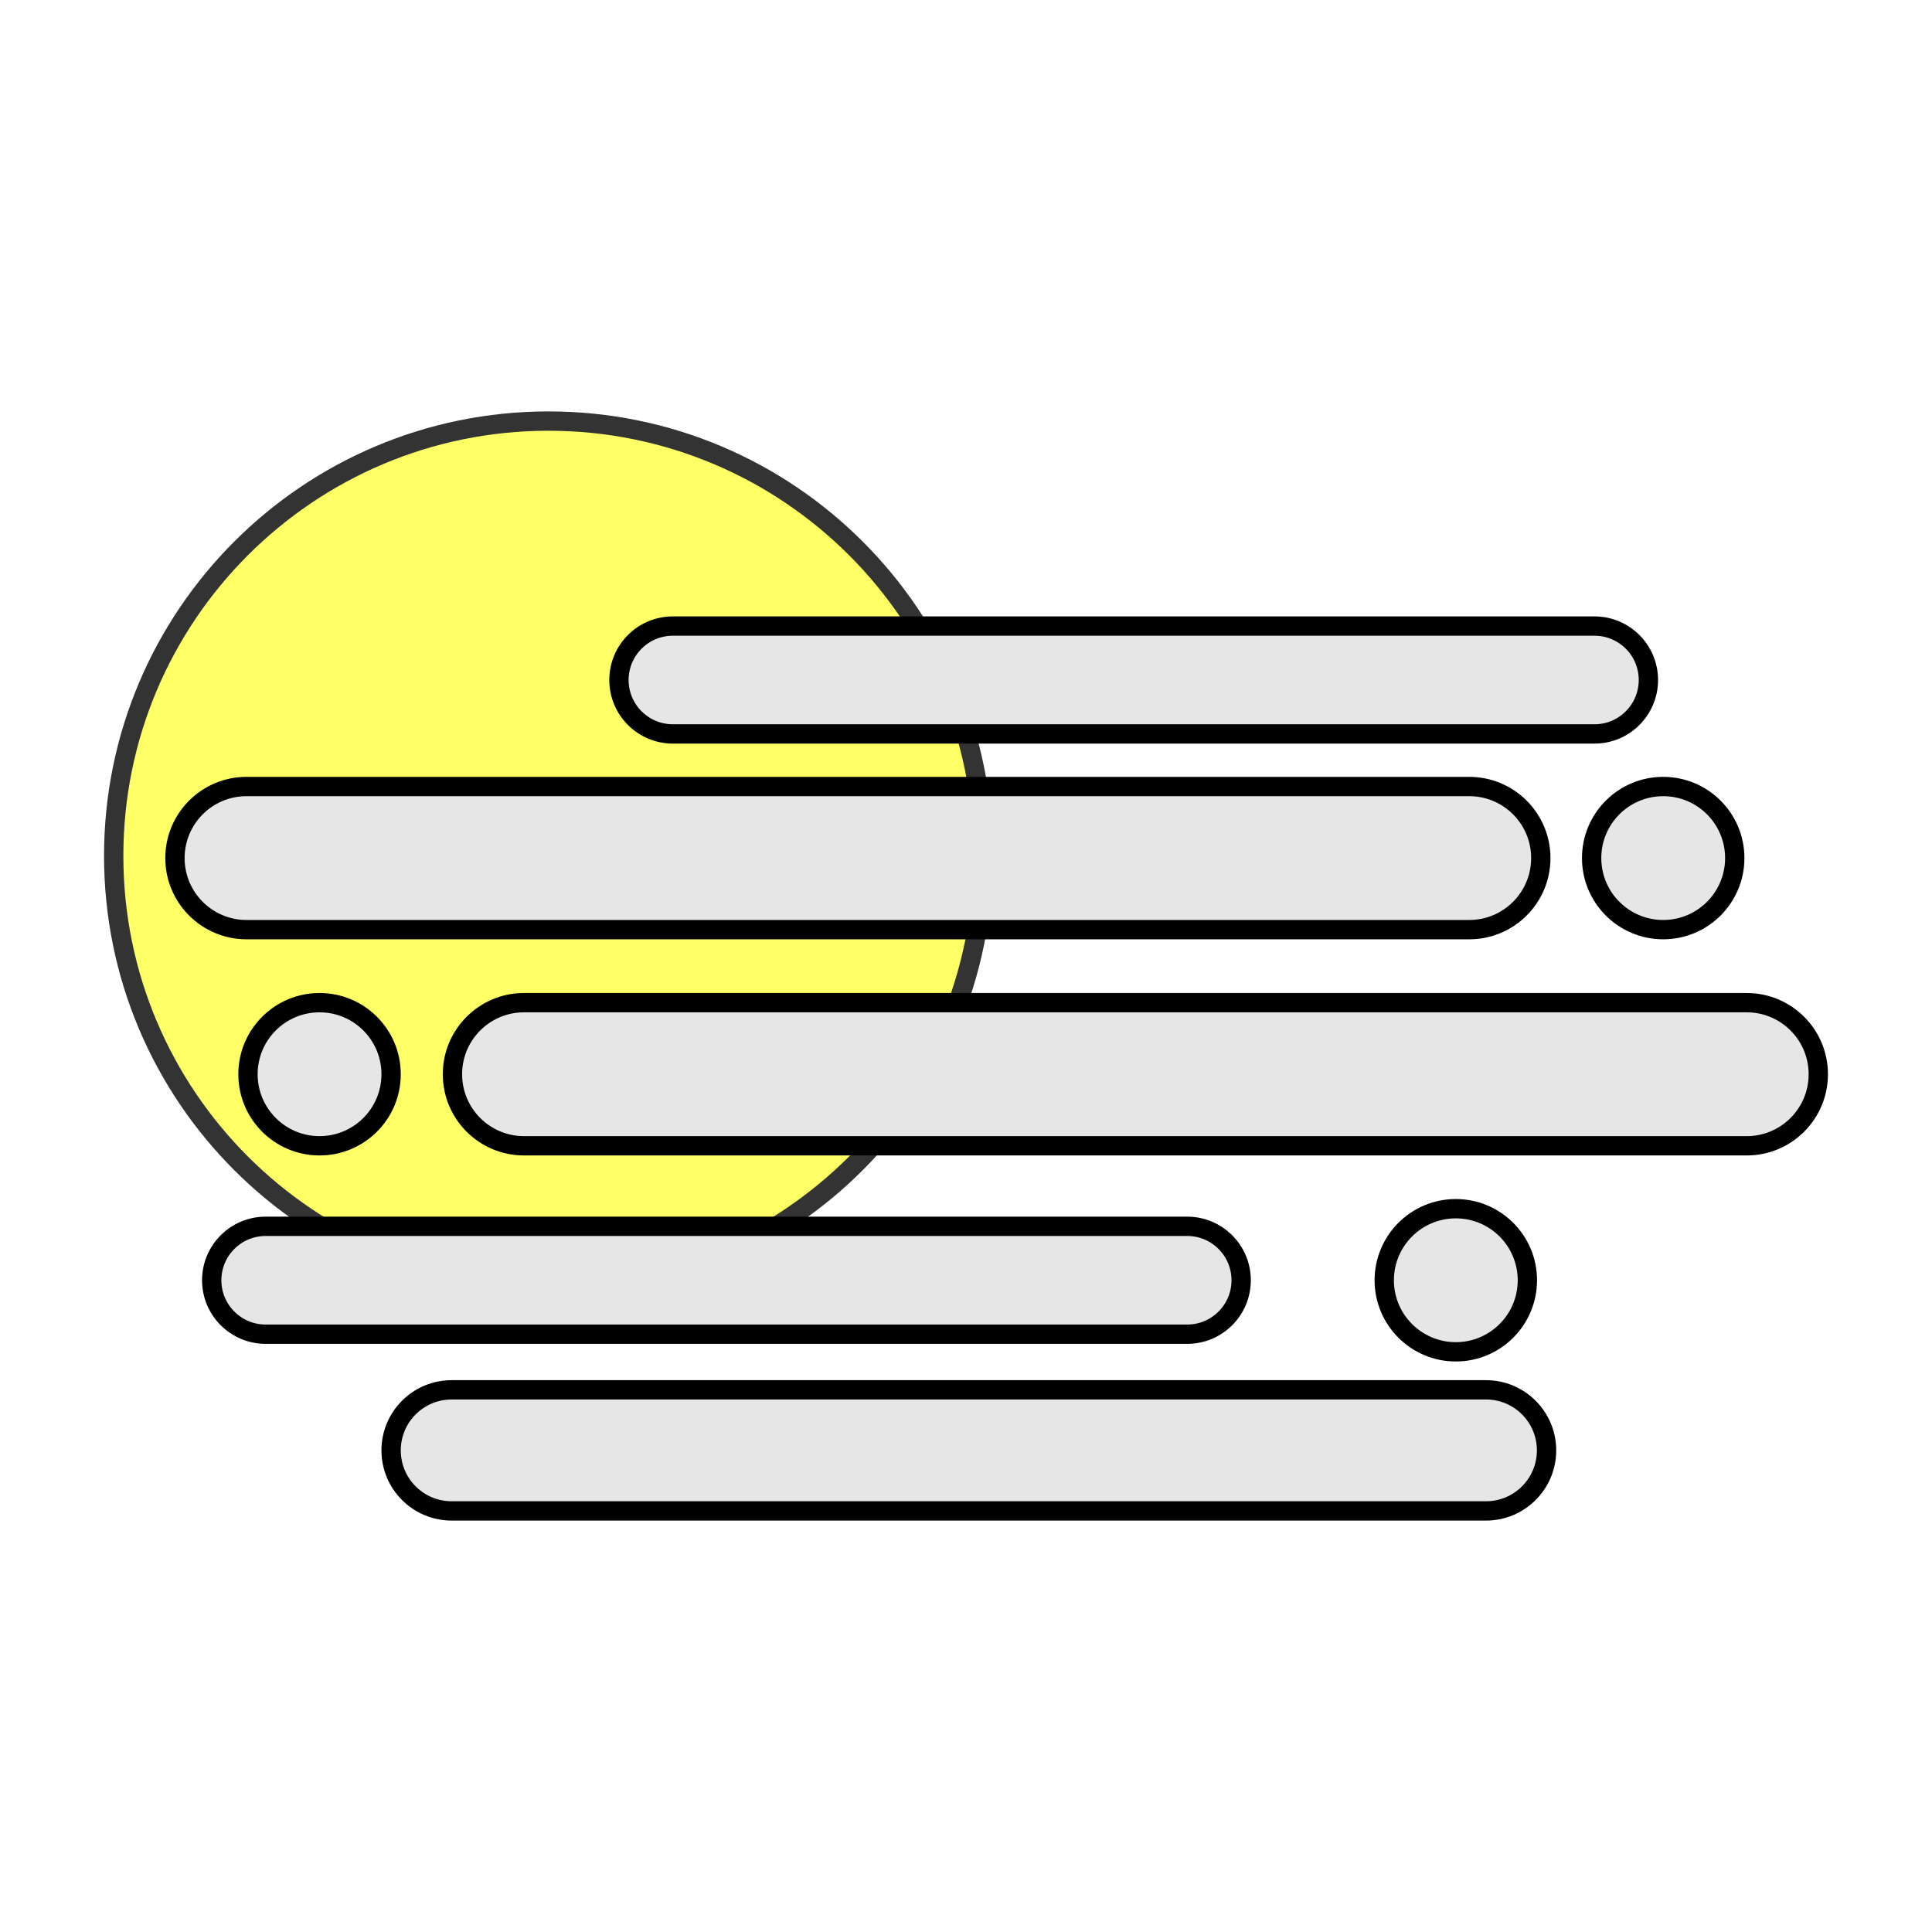
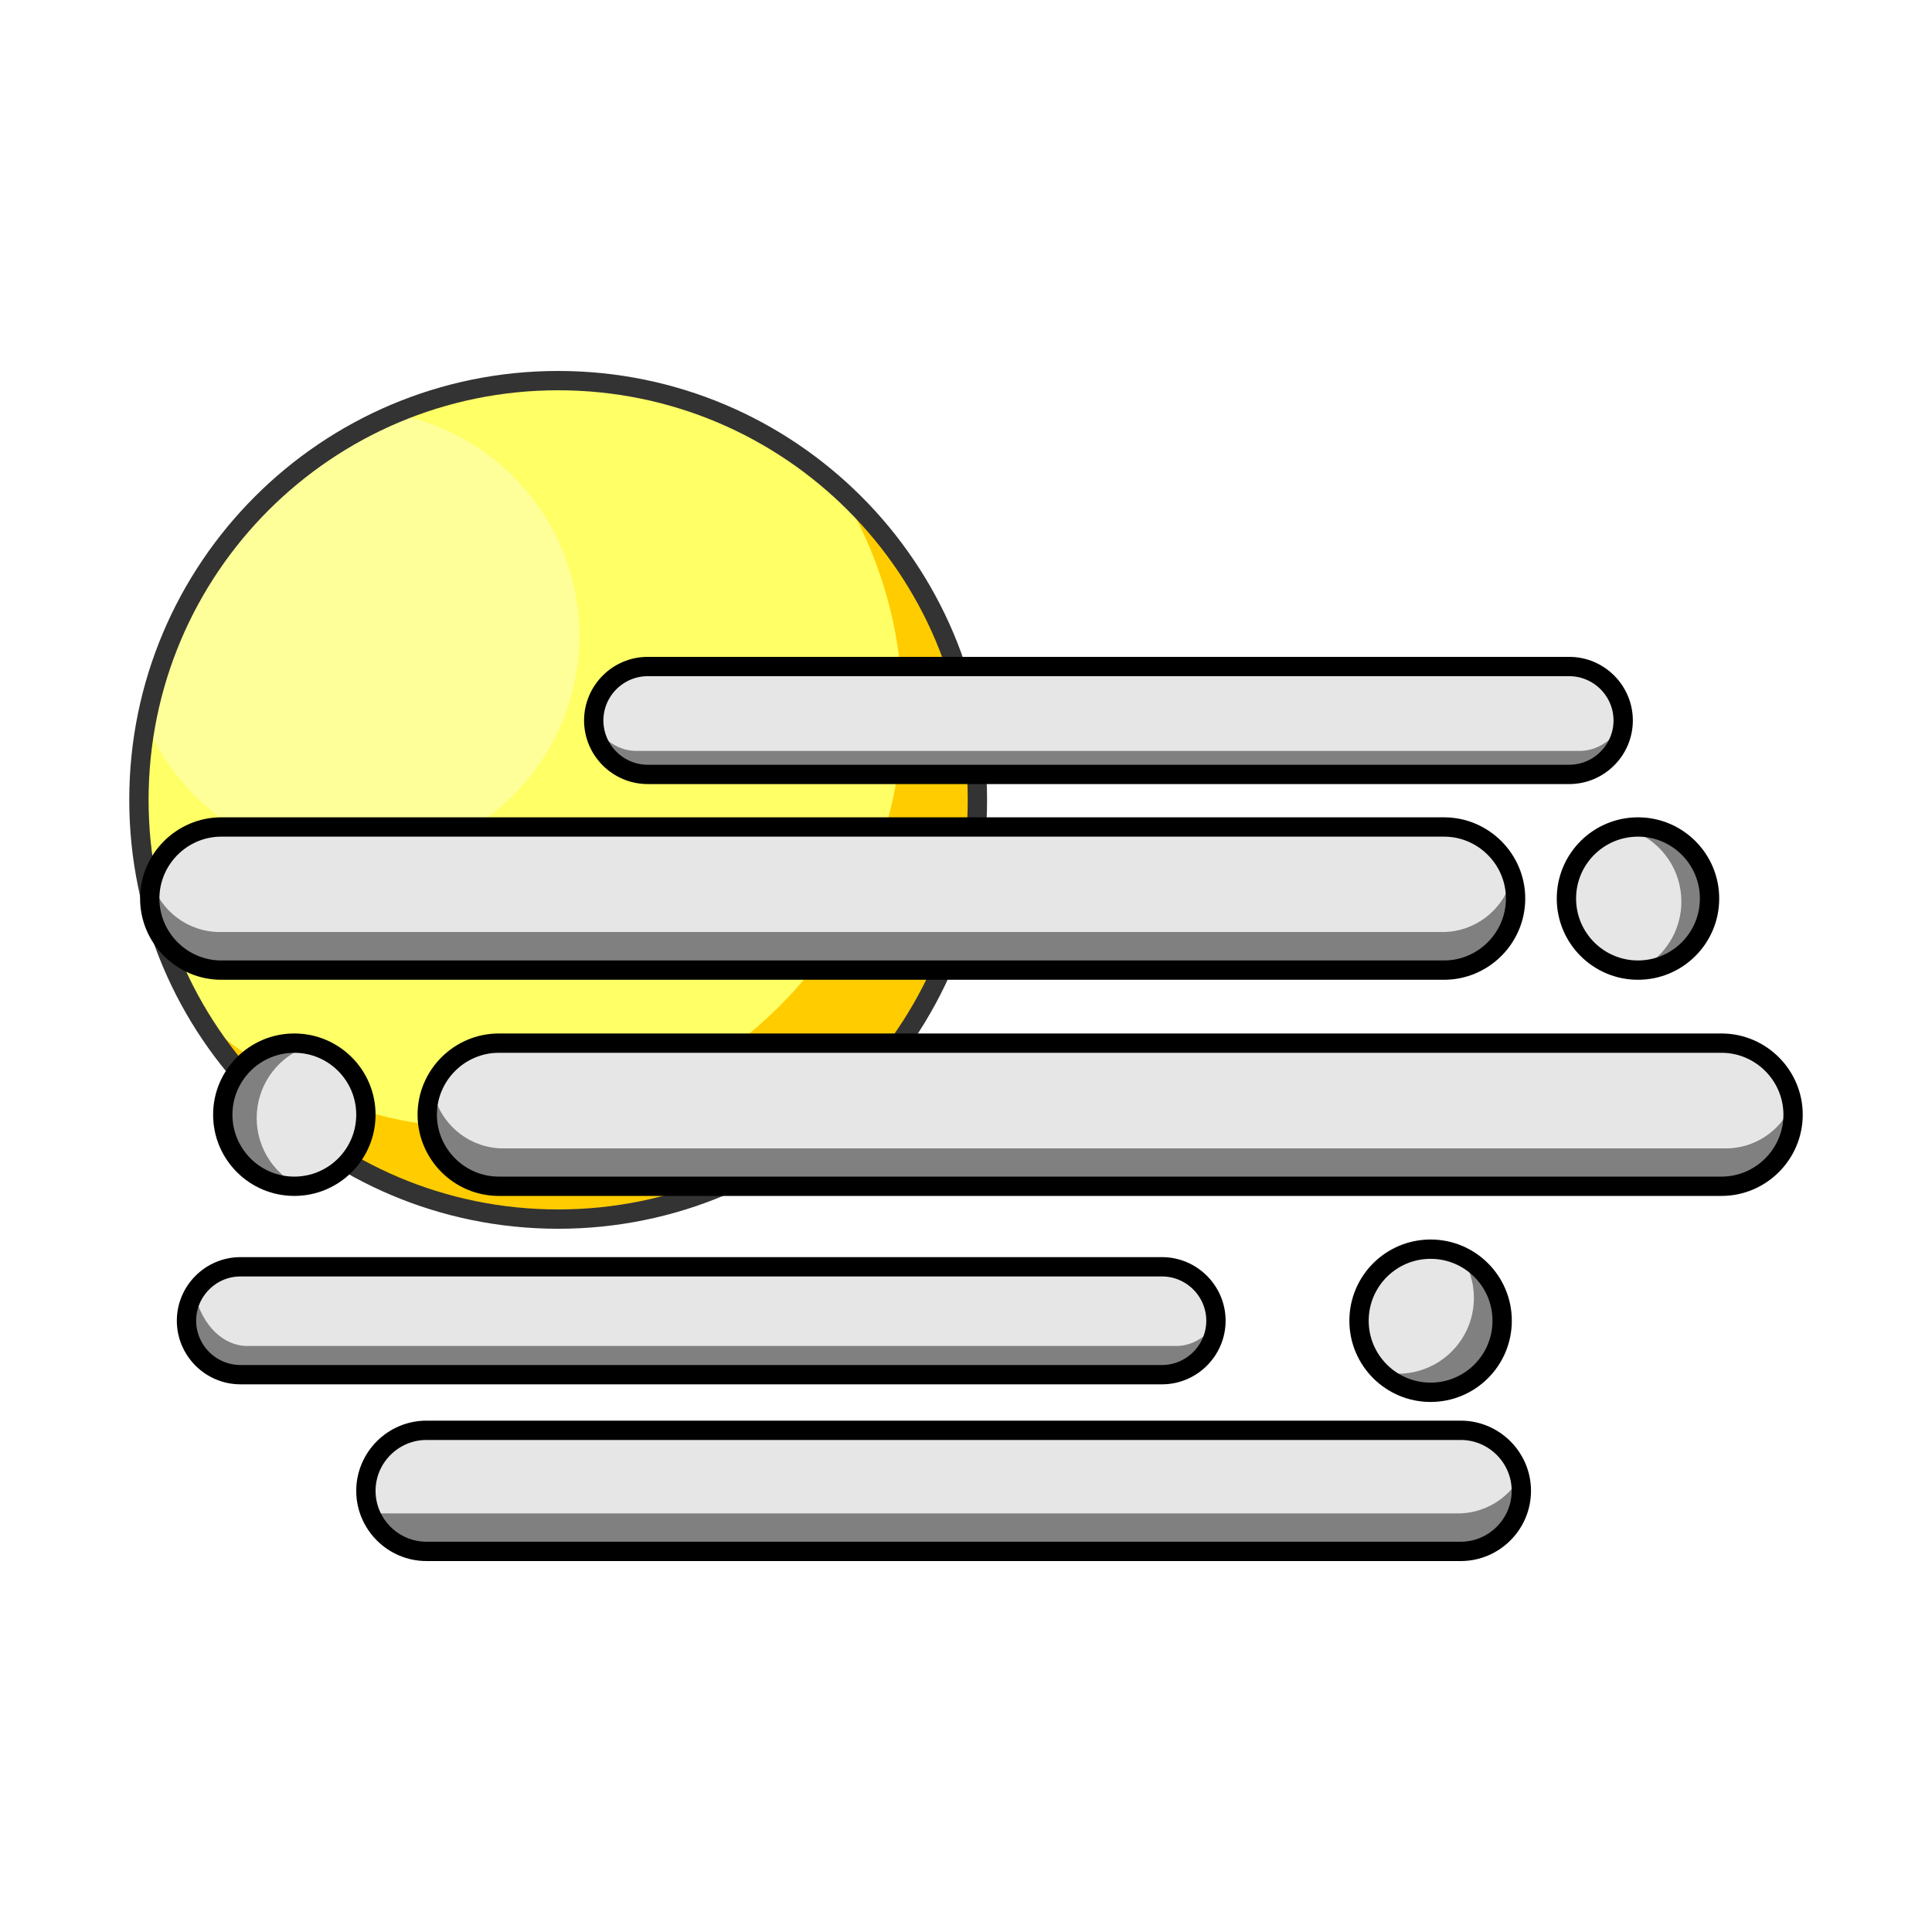
<svg xmlns="http://www.w3.org/2000/svg" xml:space="preserve" width="500px" height="500px" version="1.1" style="shape-rendering:geometricPrecision; text-rendering:geometricPrecision; image-rendering:optimizeQuality; fill-rule:evenodd; clip-rule:evenodd" viewBox="0 0 500 500">
  <defs>
    <style type="text/css">
   
    .str1 {stroke:black;stroke-width:5;stroke-miterlimit:22.926}
    .str0 {stroke:#333333;stroke-width:5;stroke-miterlimit:22.926}
-     .fil1 {fill:#E6E6E6}
+     .str3 {stroke:black;stroke-width:0.756;stroke-miterlimit:22.926}
+     .str2 {stroke:gray;stroke-width:0.756;stroke-miterlimit:22.926}
+     .fil4 {fill:none}
+     .fil6 {fill:gray}
+     .fil5 {fill:#E6E6E6}
+     .fil2 {fill:#FFCC00}
+     .fil1 {fill:#FFCC00}
    .fil0 {fill:#FFFF66}
+     .fil3 {fill:#FFFF99}
   
  </style>
+     <clipPath id="id0">
+       <path d="M144.452 98.502c59.923,0 108.5,48.577 108.5,108.5 0,59.923 -48.577,108.5 -108.5,108.5 -59.923,0 -108.5,-48.577 -108.5,-108.5 0,-59.923 48.577,-108.5 108.5,-108.5z" />
+     </clipPath>
+     <clipPath id="id1">
+       <path d="M57.274 214.023l316.439 0c10.186,0 18.52,8.334 18.52,18.521l0 0c0,10.187 -8.334,18.521 -18.52,18.521l-316.439 0c-10.186,0 -18.52,-8.334 -18.52,-18.521l0 0c0,-10.187 8.334,-18.521 18.52,-18.521z" />
+     </clipPath>
+     <clipPath id="id2">
+       <path d="M129.089 269.964l316.439 0c10.186,0 18.52,8.334 18.52,18.52l0 0.001c0,10.186 -8.334,18.52 -18.52,18.52l-316.439 0c-10.186,0 -18.52,-8.334 -18.52,-18.52l0 -0.001c0,-10.186 8.334,-18.52 18.52,-18.52z" />
+     </clipPath>
+     <clipPath id="id3">
+       <path d="M62.224 327.845l238.503 0c7.678,0 13.959,6.281 13.959,13.959l0 0c0,7.678 -6.281,13.959 -13.959,13.959l-238.503 0c-7.677,0 -13.959,-6.281 -13.959,-13.959l0 0c0,-7.678 6.282,-13.959 13.959,-13.959z" />
+     </clipPath>
+     <clipPath id="id4">
+       <path d="M167.617 172.498l238.503 0c7.678,0 13.959,6.281 13.959,13.959l0 0c0,7.678 -6.281,13.959 -13.959,13.959l-238.503 0c-7.678,0 -13.959,-6.281 -13.959,-13.959l0 0c0,-7.678 6.281,-13.959 13.959,-13.959z" />
+     </clipPath>
+     <clipPath id="id5">
+       <path d="M110.361 370.163l267.693 0c8.618,0 15.668,7.05 15.668,15.667l0 0.001c0,8.617 -7.05,15.667 -15.668,15.667l-267.693 0c-8.617,0 -15.667,-7.05 -15.667,-15.667l0 -0.001c0,-8.617 7.05,-15.667 15.667,-15.667z" />
+     </clipPath>
+     <clipPath id="id6">
+       <path d="M423.909 214.023c10.228,0 18.52,8.292 18.52,18.521 0,10.228 -8.292,18.52 -18.52,18.52 -10.229,0 -18.521,-8.292 -18.521,-18.52 0,-10.229 8.292,-18.521 18.521,-18.521z" />
+     </clipPath>
+     <clipPath id="id7">
+       <path d="M76.173 269.964c10.229,0 18.52,8.292 18.52,18.52 0,10.229 -8.291,18.521 -18.52,18.521 -10.229,0 -18.52,-8.292 -18.52,-18.521 0,-10.228 8.291,-18.52 18.52,-18.52z" />
+     </clipPath>
+     <clipPath id="id8">
+       <path d="M370.236 323.284c10.229,0 18.521,8.292 18.521,18.52 0,10.229 -8.292,18.521 -18.521,18.521 -10.228,0 -18.52,-8.292 -18.52,-18.521 0,-10.228 8.292,-18.52 18.52,-18.52z" />
+     </clipPath>
  </defs>
  <g id="Layer_x0020_1">
-     <g id="_1298905928">
-       <path class="fil0 str0" d="M141.95 108.975c62.146,0 112.525,50.379 112.525,112.525 0,62.145 -50.379,112.524 -112.525,112.524 -62.145,0 -112.524,-50.379 -112.524,-112.524 0,-62.146 50.379,-112.525 112.524,-112.525z" />
-       <g>
-         <rect class="fil1 str1" x="45.279" y="203.55" width="353.479" height="37.041" rx="18.521" ry="18.521" />
-         <rect class="fil1 str1" x="117.094" y="259.49" width="353.479" height="37.041" rx="18.521" ry="18.521" />
-         <rect class="fil1 str1" x="54.791" y="317.371" width="266.421" height="27.918" rx="13.959" ry="13.959" />
-         <rect class="fil1 str1" x="160.183" y="162.024" width="266.421" height="27.918" rx="13.959" ry="13.959" />
-         <rect class="fil1 str1" x="101.219" y="359.689" width="299.027" height="31.335" rx="15.668" ry="15.668" />
-         <circle class="fil1 str1" cx="430.434" cy="222.07" r="18.52" />
-         <circle class="fil1 str1" cx="82.698" cy="278.01" r="18.52" />
-         <circle class="fil1 str1" cx="376.762" cy="331.331" r="18.52" />
+     <g id="_1292599752">
+       <path class="fil0" d="M144.452 98.502c59.923,0 108.5,48.577 108.5,108.5 0,59.923 -48.577,108.5 -108.5,108.5 -59.923,0 -108.5,-48.577 -108.5,-108.5 0,-59.923 48.577,-108.5 108.5,-108.5z" />
+       <g style="clip-path:url(#id0)">
+         <g>
+           <path id="1" class="fil1" d="M221.528 134.118c23.645,19.865 38.679,49.648 38.679,82.946 0,59.807 -48.483,108.29 -108.29,108.29 -41.925,0 -78.282,-23.828 -96.277,-58.678 18.823,15.814 43.102,25.344 69.611,25.344 59.806,0 108.289,-48.483 108.289,-108.29 0,-17.881 -4.337,-34.748 -12.012,-49.612z" />
+           <path class="fil2" d="M9.148 191.325c0.503,2.264 0.777,4.68 0.777,7.186l0 0.001c0,12.681 -6.975,23.056 -15.5,23.056l-35.001 0c-8.525,0 -15.499,-10.375 -15.499,-23.056l0 -0.001c0,-0.923 0.038,-1.833 0.11,-2.729 2.042,9.19 7.883,15.87 14.722,15.87l35.001 0c7.905,0 14.475,-8.92 15.39,-20.327z" />
+           <path class="fil2" d="M345.815 223.19c0.503,-2.264 0.777,-4.68 0.777,-7.186l0 -0.001c0,-12.681 -6.975,-23.056 -15.5,-23.056l-35.001 0c-8.524,0 -15.499,10.375 -15.499,23.056l0 0.001c0,0.923 0.038,1.833 0.11,2.729 2.042,-9.19 7.883,-15.87 14.723,-15.87l35.001 0c7.904,0 14.474,8.92 15.389,20.327z" />
+           <path class="fil2" d="M58.859 98.364c-1.245,1.957 -2.76,3.858 -4.532,5.631l-0.001 0.001c-8.966,8.966 -21.235,11.37 -27.263,5.343l-24.749 -24.75c-6.028,-6.028 -3.624,-18.296 5.343,-27.263l0.001 0c0.652,-0.653 1.323,-1.27 2.007,-1.852 -5.054,7.942 -5.647,16.795 -0.811,21.632l24.75 24.749c5.589,5.589 16.542,3.928 25.255,-3.491z" />
+           <path class="fil2" d="M36.272 291.898c1.956,1.245 3.858,2.76 5.631,4.532l0 0.001c8.967,8.967 11.371,21.235 5.343,27.263l-24.749 24.75c-6.028,6.027 -18.296,3.623 -27.263,-5.344l-0.001 0c-0.652,-0.653 -1.269,-1.324 -1.852,-2.008 7.943,5.054 16.796,5.647 21.632,0.811l24.75 -24.749c5.589,-5.59 3.928,-16.543 -3.491,-25.256z" />
+           <path class="fil2" d="M130.47 342.845c2.264,-0.504 4.68,-0.777 7.186,-0.777l0.001 0c12.681,0 23.056,6.975 23.056,15.499l0 35.001c0,8.525 -10.375,15.5 -23.056,15.5l-0.001 0c-0.923,0 -1.833,-0.038 -2.729,-0.11 9.19,-2.042 15.87,-7.883 15.87,-14.723l0 -35.001c0,-7.904 -8.92,-14.474 -20.327,-15.389z" />
+           <path class="fil2" d="M229.992 314.103c1.245,-1.957 2.759,-3.858 4.532,-5.631l0 -0.001c8.967,-8.966 21.235,-11.371 27.263,-5.343l24.75 24.75c6.028,6.028 3.623,18.296 -5.343,27.262l-0.001 0.001c-0.653,0.653 -1.324,1.27 -2.008,1.852 5.055,-7.942 5.648,-16.795 0.811,-21.632l-24.749 -24.749c-5.589,-5.59 -16.543,-3.928 -25.255,3.491z" />
+           <path class="fil2" d="M251.296 120.998c-1.957,-1.245 -3.858,-2.76 -5.631,-4.532l0 -0.001c-8.967,-8.966 -11.371,-21.234 -5.344,-27.262l24.75 -24.75c6.028,-6.028 18.296,-3.623 27.263,5.343l0.001 0.001c0.652,0.653 1.269,1.324 1.851,2.008 -7.942,-5.055 -16.795,-5.648 -21.632,-0.811l-24.749 24.749c-5.589,5.589 -3.928,16.543 3.491,25.255z" />
+           <path class="fil2" d="M159.047 70.79c-2.264,0.503 -4.68,0.777 -7.186,0.777l-0.001 0c-12.681,0 -23.056,-6.975 -23.056,-15.5l0 -35.001c0,-8.524 10.375,-15.499 23.056,-15.499l0.001 0c0.923,0 1.833,0.038 2.729,0.11 -9.19,2.042 -15.87,7.883 -15.87,14.723l0 35.001c0,7.904 8.921,14.474 20.327,15.389z" />
+           <circle class="fil3" cx="91.593" cy="164.568" r="58.333" />
+         </g>
      </g>
+       <path class="fil4 str0" d="M144.452 98.502c59.923,0 108.5,48.577 108.5,108.5 0,59.923 -48.577,108.5 -108.5,108.5 -59.923,0 -108.5,-48.577 -108.5,-108.5 0,-59.923 48.577,-108.5 108.5,-108.5z" />
+       <path class="fil5" d="M57.274 214.023l316.439 0c10.186,0 18.52,8.334 18.52,18.521l0 0c0,10.187 -8.334,18.521 -18.52,18.521l-316.439 0c-10.186,0 -18.52,-8.334 -18.52,-18.521l0 0c0,-10.187 8.334,-18.521 18.52,-18.521z" />
+       <g style="clip-path:url(#id1)">
+         <g>
+           <path id="1" class="fil6" d="M390.985 228.278c0.564,1.767 0.869,3.646 0.869,5.593l0 0.001c0,10.186 -8.334,18.52 -18.52,18.52l-316.439 0c-10.186,0 -18.52,-8.334 -18.52,-18.52l0 -0.001c0,-1.947 0.305,-3.826 0.869,-5.593 2.386,7.475 9.412,12.927 17.651,12.927l316.439 0c8.239,0 15.265,-5.452 17.651,-12.927z" />
+         </g>
+       </g>
+       <path class="fil4 str1" d="M57.274 214.023l316.439 0c10.186,0 18.52,8.334 18.52,18.521l0 0c0,10.187 -8.334,18.521 -18.52,18.521l-316.439 0c-10.186,0 -18.52,-8.334 -18.52,-18.521l0 0c0,-10.187 8.334,-18.521 18.52,-18.521z" />
+       <path class="fil5" d="M129.089 269.964l316.439 0c10.186,0 18.52,8.334 18.52,18.52l0 0.001c0,10.186 -8.334,18.52 -18.52,18.52l-316.439 0c-10.186,0 -18.52,-8.334 -18.52,-18.52l0 -0.001c0,-10.186 8.334,-18.52 18.52,-18.52z" />
+       <g style="clip-path:url(#id2)">
+         <g>
+           <path id="1" class="fil6" d="M464.319 284.277c0.564,1.767 0.869,3.646 0.869,5.593l0 0.001c0,10.186 -8.334,18.52 -18.521,18.52l-316.438 0c-10.186,0 -18.52,-8.334 -18.52,-18.52l0 -0.001c0,-1.947 0.305,-3.826 0.869,-5.593 2.386,7.475 9.412,12.927 17.651,12.927l316.438 0c8.239,0 15.266,-5.452 17.652,-12.927z" />
+         </g>
+       </g>
+       <path class="fil4 str1" d="M129.089 269.964l316.439 0c10.186,0 18.52,8.334 18.52,18.52l0 0.001c0,10.186 -8.334,18.52 -18.52,18.52l-316.439 0c-10.186,0 -18.52,-8.334 -18.52,-18.52l0 -0.001c0,-10.186 8.334,-18.52 18.52,-18.52z" />
+       <path class="fil5" d="M62.224 327.845l238.503 0c7.678,0 13.959,6.281 13.959,13.959l0 0c0,7.678 -6.281,13.959 -13.959,13.959l-238.503 0c-7.677,0 -13.959,-6.281 -13.959,-13.959l0 0c0,-7.678 6.282,-13.959 13.959,-13.959z" />
+       <g style="clip-path:url(#id3)">
+         <g>
+           <path id="1" class="fil6" d="M317.86 335.408c0.429,1.767 0.661,3.646 0.661,5.593l0 0.001c0,10.186 -6.333,18.52 -14.074,18.52l-240.475 0c-7.741,0 -14.074,-8.334 -14.074,-18.52l0 -0.001c0,-1.947 0.232,-3.826 0.661,-5.593 1.812,7.475 7.152,12.927 13.413,12.927l240.475 0c6.261,0 11.601,-5.452 13.413,-12.927z" />
+         </g>
+       </g>
+       <path class="fil4 str1" d="M62.224 327.845l238.503 0c7.678,0 13.959,6.281 13.959,13.959l0 0c0,7.678 -6.281,13.959 -13.959,13.959l-238.503 0c-7.677,0 -13.959,-6.281 -13.959,-13.959l0 0c0,-7.678 6.282,-13.959 13.959,-13.959z" />
+       <path class="fil5" d="M167.617 172.498l238.503 0c7.678,0 13.959,6.281 13.959,13.959l0 0c0,7.678 -6.281,13.959 -13.959,13.959l-238.503 0c-7.678,0 -13.959,-6.281 -13.959,-13.959l0 0c0,-7.678 6.281,-13.959 13.959,-13.959z" />
+       <g style="clip-path:url(#id4)">
+         <g>
+           <path id="1" class="fil6" d="M422.444 181.407c0.435,1.767 0.671,3.646 0.671,5.594l0 0c0,10.187 -6.43,18.52 -14.29,18.52l-244.16 0c-7.859,0 -14.29,-8.333 -14.29,-18.52l0 0c0,-1.948 0.236,-3.827 0.671,-5.594 1.841,7.475 7.262,12.927 13.619,12.927l244.16 0c6.357,0 11.778,-5.452 13.619,-12.927z" />
+         </g>
+       </g>
+       <path class="fil4 str1" d="M167.617 172.498l238.503 0c7.678,0 13.959,6.281 13.959,13.959l0 0c0,7.678 -6.281,13.959 -13.959,13.959l-238.503 0c-7.678,0 -13.959,-6.281 -13.959,-13.959l0 0c0,-7.678 6.281,-13.959 13.959,-13.959z" />
+       <path class="fil5" d="M110.361 370.163l267.693 0c8.618,0 15.668,7.05 15.668,15.667l0 0.001c0,8.617 -7.05,15.667 -15.668,15.667l-267.693 0c-8.617,0 -15.667,-7.05 -15.667,-15.667l0 -0.001c0,-8.617 7.05,-15.667 15.667,-15.667z" />
+       <g style="clip-path:url(#id5)">
+         <g>
+           <path id="1" class="fil6" d="M394.985 378.741c0.564,1.767 0.87,3.646 0.87,5.594l0 0c0,10.187 -8.334,18.52 -18.521,18.52l-316.438 0c-10.186,0 -18.521,-8.333 -18.521,-18.52l0 0c0,-1.948 0.306,-3.827 0.87,-5.594 2.386,7.475 9.412,12.927 17.651,12.927l316.438 0c8.239,0 15.266,-5.452 17.651,-12.927z" />
+         </g>
+       </g>
+       <path class="fil4 str1" d="M110.361 370.163l267.693 0c8.618,0 15.668,7.05 15.668,15.667l0 0.001c0,8.617 -7.05,15.667 -15.668,15.667l-267.693 0c-8.617,0 -15.667,-7.05 -15.667,-15.667l0 -0.001c0,-8.617 7.05,-15.667 15.667,-15.667z" />
+       <path class="fil5" d="M423.909 214.023c10.228,0 18.52,8.292 18.52,18.521 0,10.228 -8.292,18.52 -18.52,18.52 -10.229,0 -18.521,-8.292 -18.521,-18.52 0,-10.229 8.292,-18.521 18.521,-18.521z" />
+       <g style="clip-path:url(#id6)">
+         <g>
+           <path id="1" class="fil6 str2" d="M426.515 214.668c-1.068,0 -2.114,0.095 -3.129,0.276 7.132,3.057 12.128,10.14 12.128,18.391 0,6.957 -3.552,13.083 -8.942,16.666 9.731,-0.032 17.609,-7.929 17.609,-17.666 0,-9.757 -7.91,-17.667 -17.666,-17.667z" />
+         </g>
+       </g>
+       <path class="fil4 str1" d="M423.909 214.023c10.228,0 18.52,8.292 18.52,18.521 0,10.228 -8.292,18.52 -18.52,18.52 -10.229,0 -18.521,-8.292 -18.521,-18.52 0,-10.229 8.292,-18.521 18.521,-18.521z" />
+       <path class="fil5" d="M76.173 269.964c10.229,0 18.52,8.292 18.52,18.52 0,10.229 -8.291,18.521 -18.52,18.521 -10.229,0 -18.52,-8.292 -18.52,-18.521 0,-10.228 8.291,-18.52 18.52,-18.52z" />
+       <g style="clip-path:url(#id7)">
+         <g>
+           <path id="1" class="fil6 str2" d="M75.052 270.668c1.067,0 2.113,0.095 3.129,0.276 -7.132,3.057 -12.129,10.14 -12.129,18.391 0,6.956 3.553,13.083 8.942,16.666 -9.731,-0.032 -17.609,-7.929 -17.609,-17.666 0,-9.757 7.91,-17.667 17.667,-17.667z" />
+         </g>
+       </g>
+       <path class="fil4 str1" d="M76.173 269.964c10.229,0 18.52,8.292 18.52,18.52 0,10.229 -8.291,18.521 -18.52,18.521 -10.229,0 -18.52,-8.292 -18.52,-18.521 0,-10.228 8.291,-18.52 18.52,-18.52z" />
+       <path class="fil5" d="M370.236 323.284c10.229,0 18.521,8.292 18.521,18.52 0,10.229 -8.292,18.521 -18.521,18.521 -10.228,0 -18.52,-8.292 -18.52,-18.521 0,-10.228 8.292,-18.52 18.52,-18.52z" />
+       <g style="clip-path:url(#id8)">
+         <g>
+           <path id="1" class="fil6 str2" d="M358.267 357.272c-0.819,-0.685 -1.56,-1.429 -2.221,-2.221 7.429,2.237 15.808,0.017 21.107,-6.308 4.467,-5.332 5.679,-12.31 3.848,-18.517 7.439,6.273 8.407,17.385 2.153,24.85 -6.265,7.479 -17.408,8.462 -24.887,2.196z" />
+         </g>
+       </g>
+       <path class="fil4 str1" d="M370.236 323.284c10.229,0 18.521,8.292 18.521,18.52 0,10.229 -8.292,18.521 -18.521,18.521 -10.228,0 -18.52,-8.292 -18.52,-18.521 0,-10.228 8.292,-18.52 18.52,-18.52z" />
    </g>
+     <path class="fil6 str3" d="M-41.823 336.267c0.564,1.767 0.87,3.646 0.87,5.594l0 0c0,10.187 -8.335,18.52 -18.521,18.52l-316.439 0c-10.186,0 -18.52,-8.333 -18.52,-18.52l0 0c0,-1.948 0.306,-3.827 0.869,-5.594 2.386,7.475 9.412,12.927 17.651,12.927l316.439 0c8.239,0 15.265,-5.452 17.651,-12.927z" />
+     <path class="fil6 str2" d="M-104.423 272.194c1.068,0 2.113,0.095 3.129,0.276 -7.132,3.057 -12.129,10.14 -12.129,18.391 0,6.956 3.553,13.083 8.942,16.666 -9.73,-0.032 -17.609,-7.929 -17.609,-17.666 0,-9.757 7.91,-17.667 17.667,-17.667z" />
  </g>
</svg>
